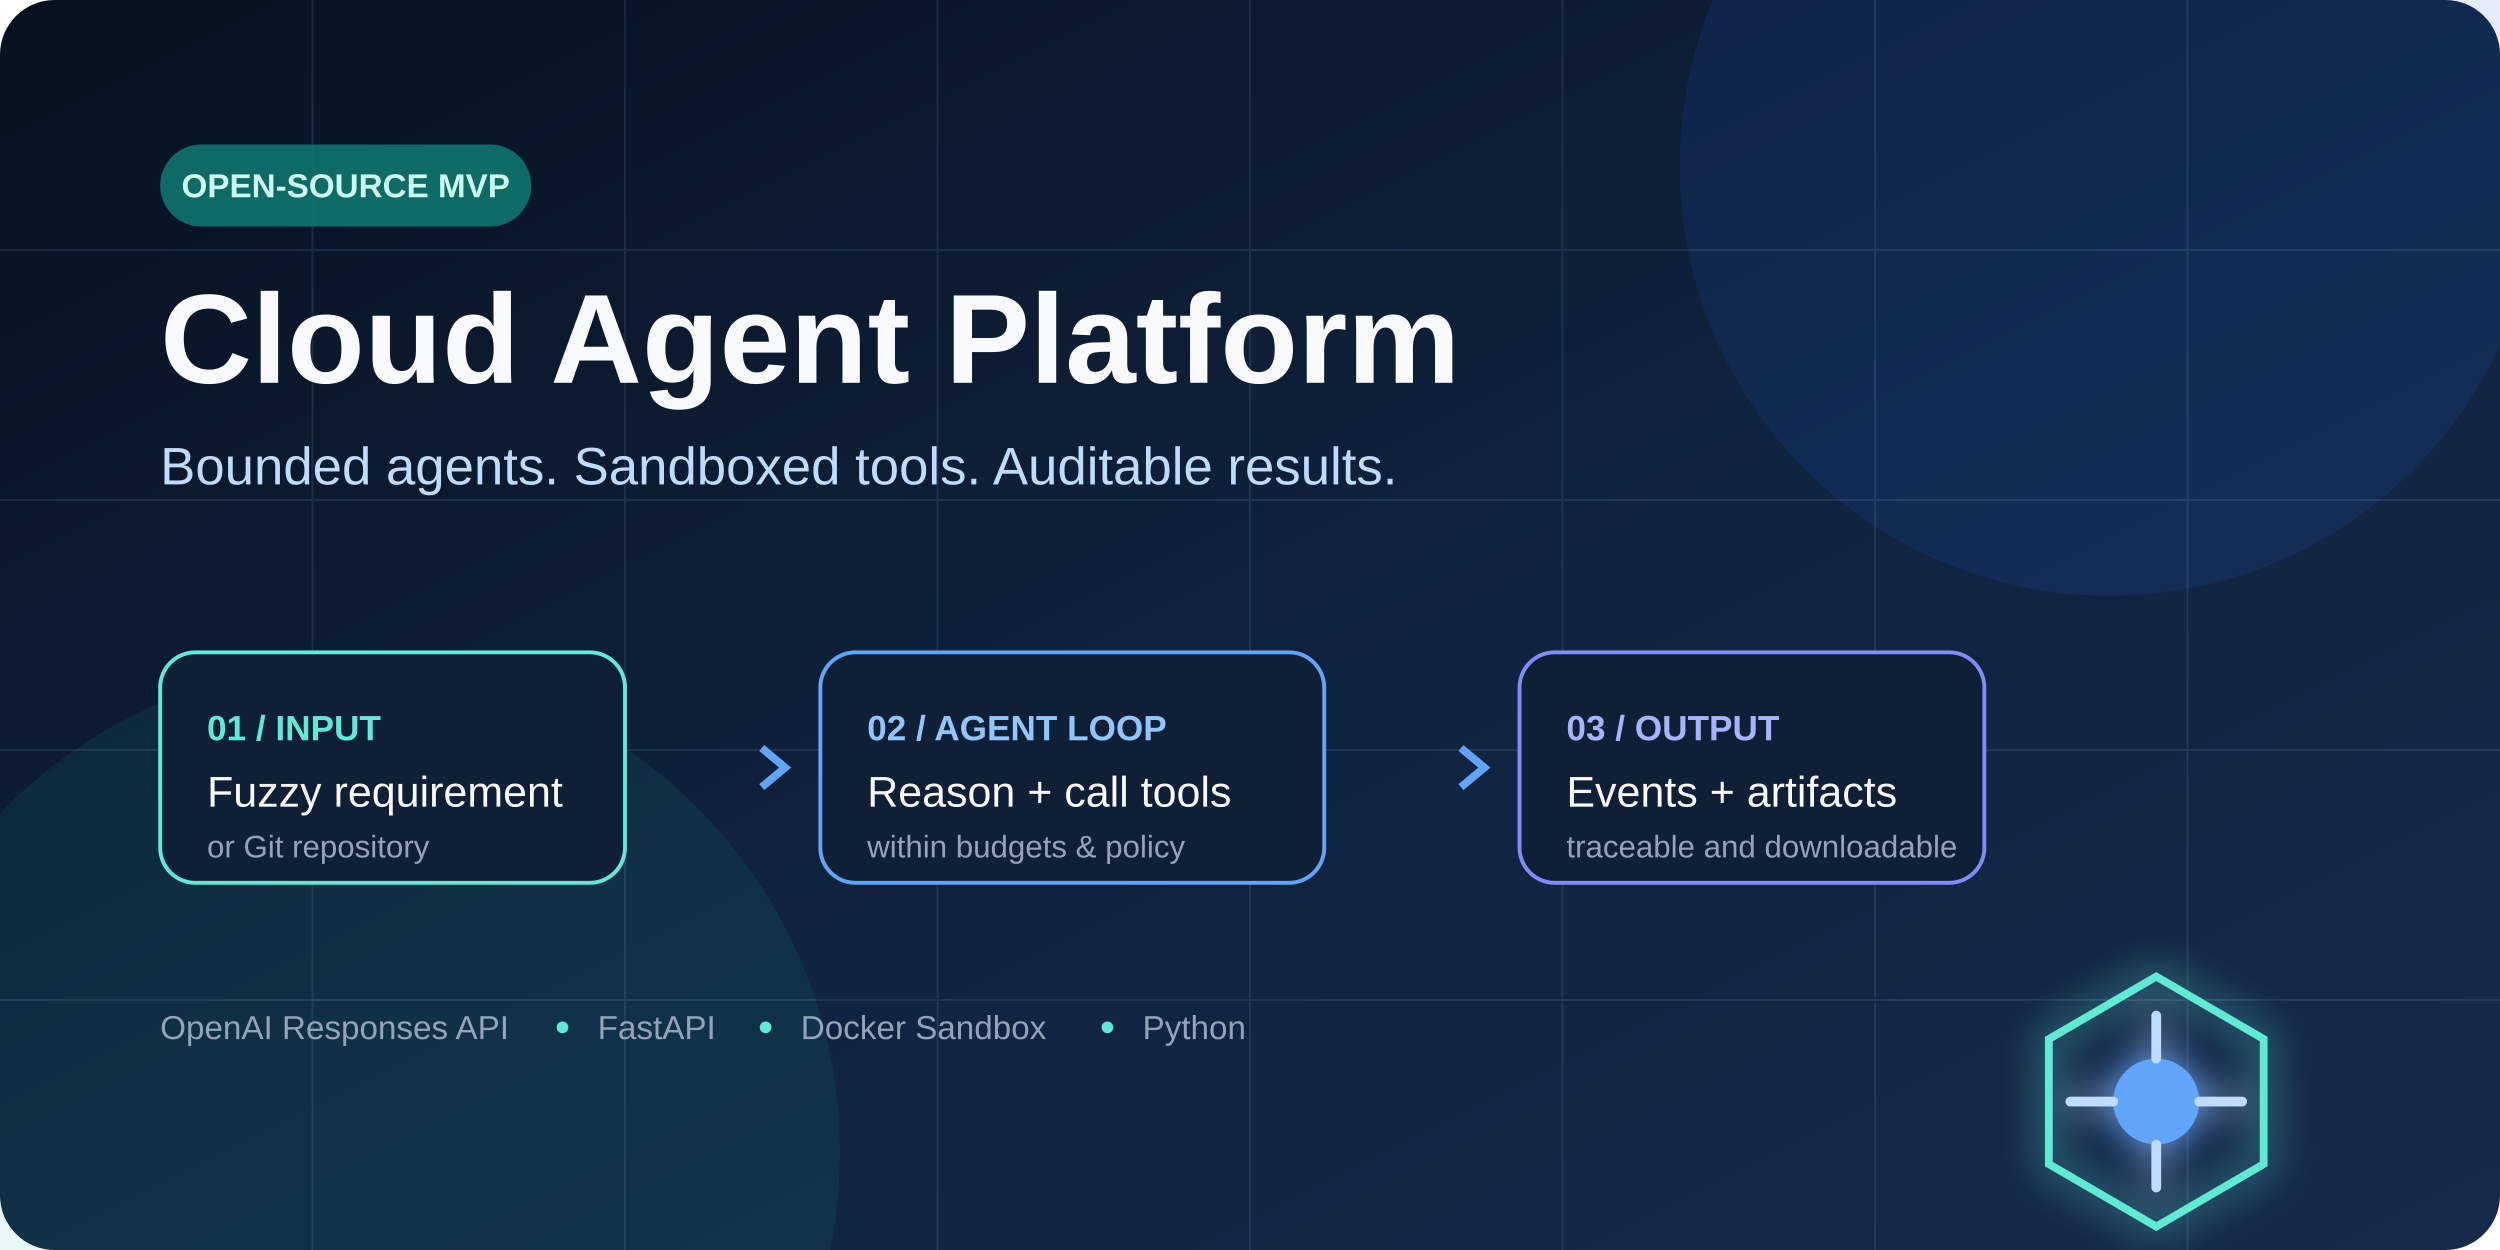
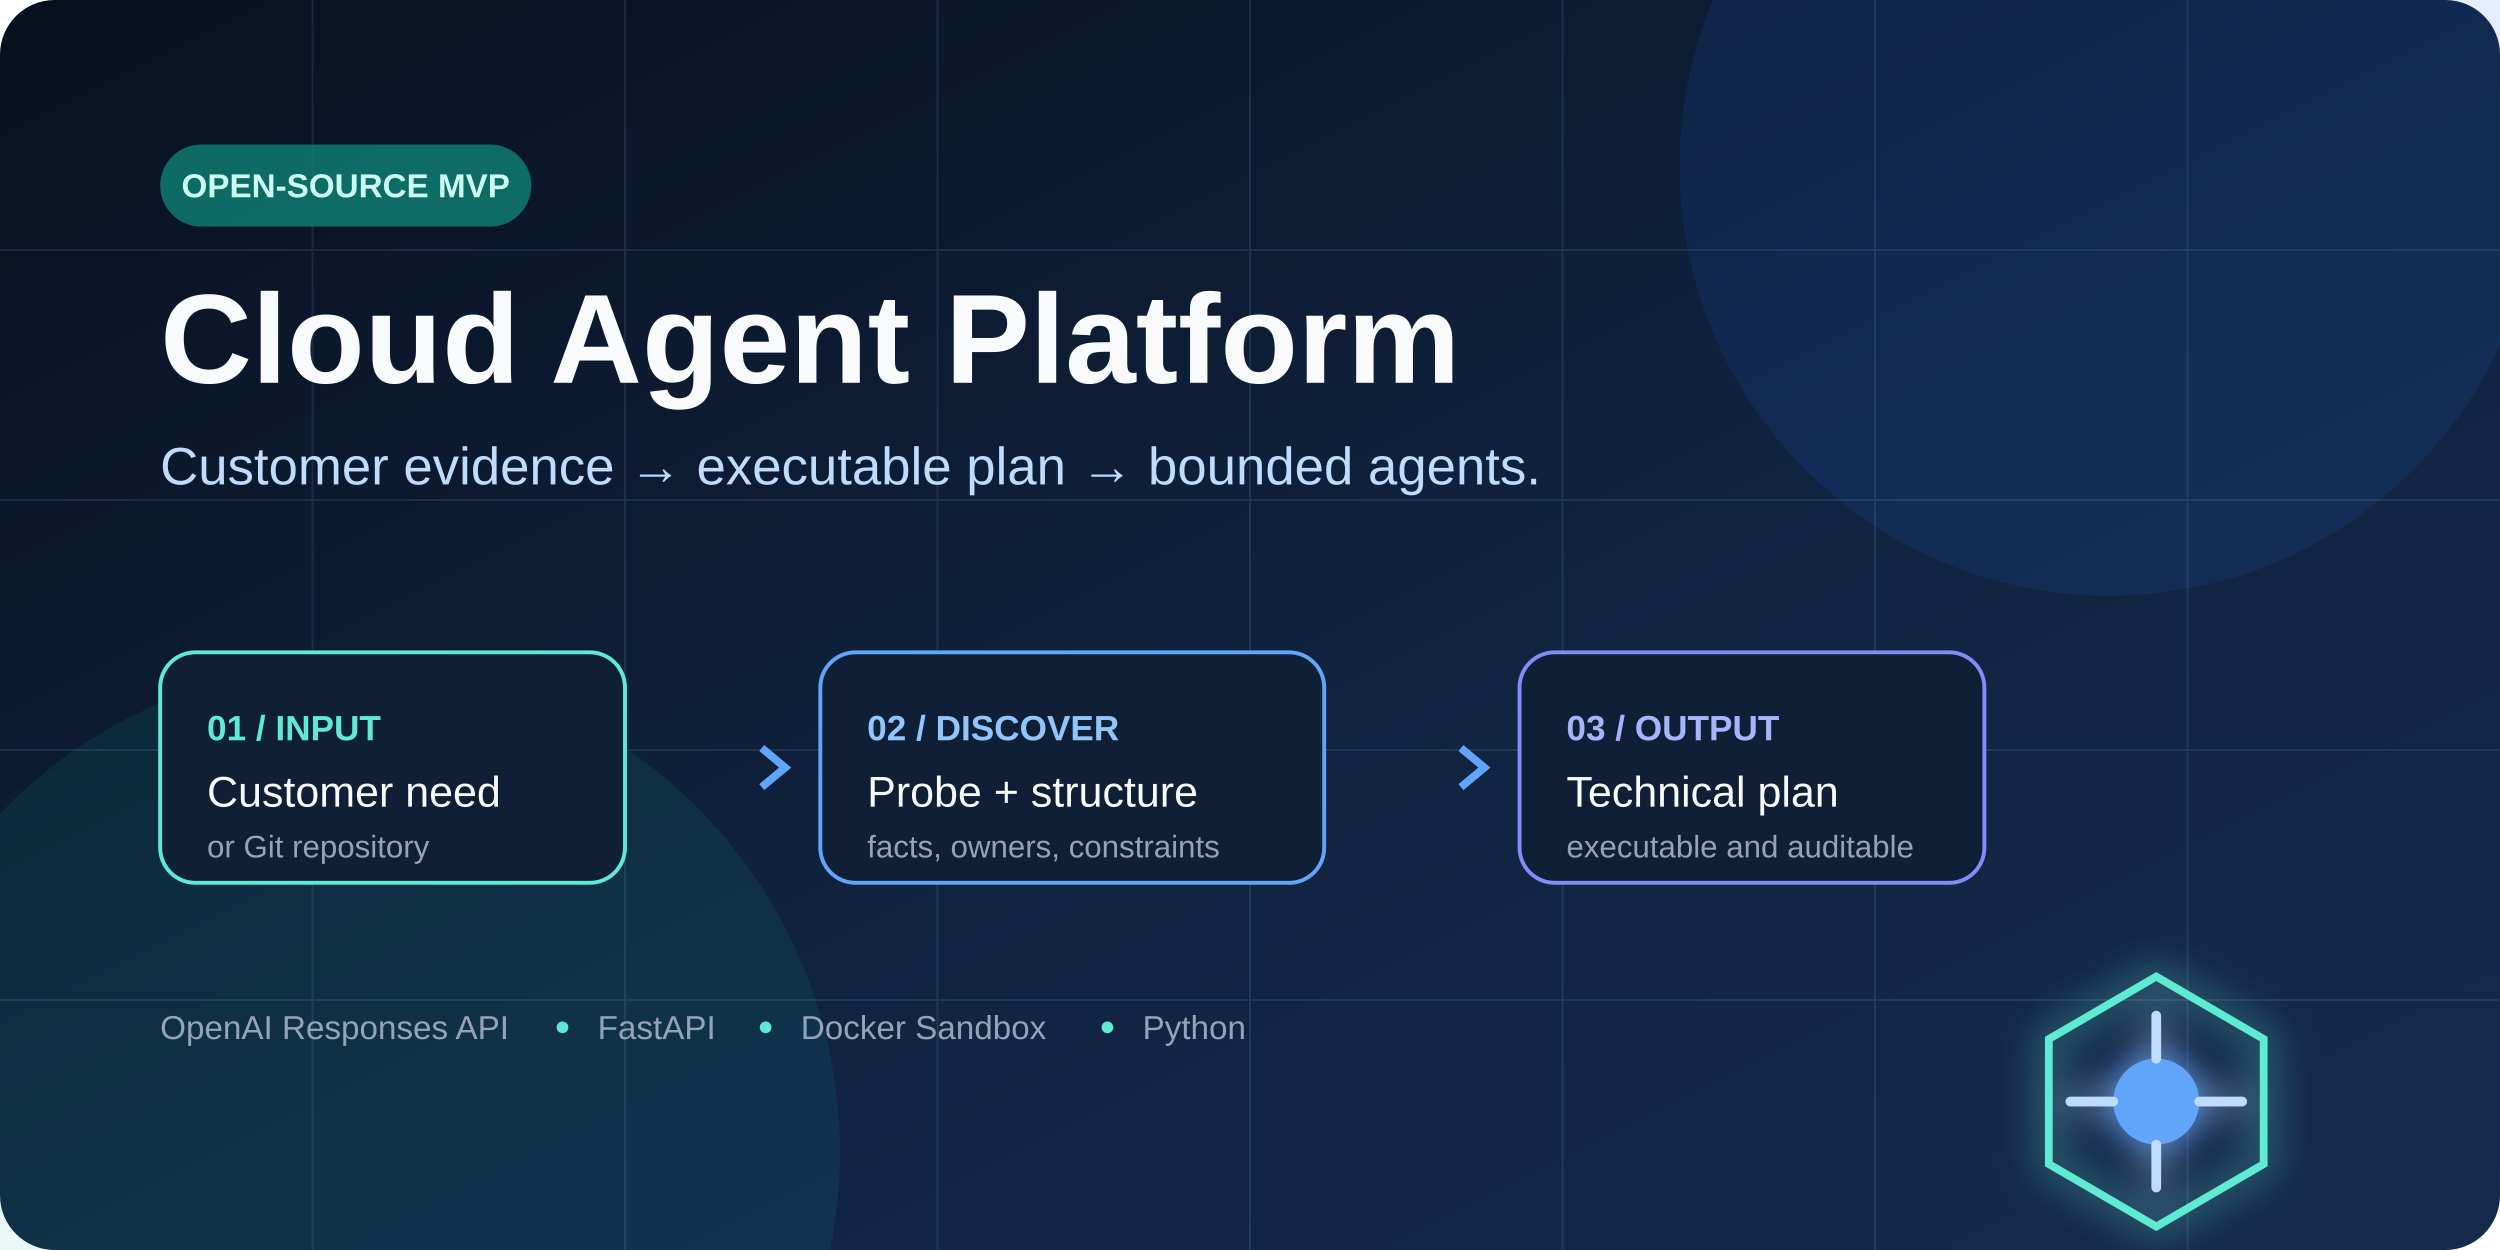
<svg xmlns="http://www.w3.org/2000/svg" width="1280" height="640" viewBox="0 0 1280 640" role="img" aria-labelledby="title desc">
  <defs>
    <linearGradient id="background" x1="0" y1="0" x2="1" y2="1">
      <stop offset="0" stop-color="#07111f" />
      <stop offset="0.55" stop-color="#10233f" />
      <stop offset="1" stop-color="#162b4c" />
    </linearGradient>
    <linearGradient id="accent" x1="0" y1="0" x2="1" y2="0">
      <stop offset="0" stop-color="#5eead4" />
      <stop offset="1" stop-color="#60a5fa" />
    </linearGradient>
    <filter id="glow" x="-30%" y="-30%" width="160%" height="160%">
      <feGaussianBlur stdDeviation="10" result="blur" />
      <feMerge>
        <feMergeNode in="blur" />
        <feMergeNode in="SourceGraphic" />
      </feMerge>
    </filter>
  </defs>
  <rect width="1280" height="640" rx="28" fill="url(#background)" />
  <circle cx="1080" cy="85" r="220" fill="#2563eb" opacity="0.12" />
  <circle cx="180" cy="590" r="250" fill="#14b8a6" opacity="0.10" />
  <g opacity="0.12" stroke="#93c5fd">
    <path d="M0 128H1280M0 256H1280M0 384H1280M0 512H1280" />
    <path d="M160 0V640M320 0V640M480 0V640M640 0V640M800 0V640M960 0V640M1120 0V640" />
  </g>
  <g transform="translate(82 74)">
    <rect width="190" height="42" rx="21" fill="#0f766e" opacity="0.88" />
    <text x="95" y="27" text-anchor="middle" fill="#ccfbf1" font-family="Segoe UI, Arial, sans-serif" font-size="17" font-weight="700">OPEN-SOURCE MVP</text>
    <text x="0" y="122" fill="#f8fafc" font-family="Segoe UI, Arial, sans-serif" font-size="65" font-weight="750">Cloud Agent Platform</text>
-     <text x="0" y="174" fill="#bfdbfe" font-family="Segoe UI, Arial, sans-serif" font-size="27">Bounded agents. Sandboxed tools. Auditable results.</text>
+     <text x="0" y="174" fill="#bfdbfe" font-family="Segoe UI, Arial, sans-serif" font-size="27">Customer evidence → executable plan → bounded agents.</text>
  </g>
  <g transform="translate(82 334)" font-family="Segoe UI, Arial, sans-serif">
    <g>
      <rect width="238" height="118" rx="18" fill="#0f1f36" stroke="#5eead4" stroke-width="2" />
      <text x="24" y="45" fill="#5eead4" font-size="18" font-weight="700">01 / INPUT</text>
-       <text x="24" y="79" fill="#f8fafc" font-size="22">Fuzzy requirement</text>
+       <text x="24" y="79" fill="#f8fafc" font-size="22">Customer need</text>
      <text x="24" y="105" fill="#94a3b8" font-size="16">or Git repository</text>
    </g>
    <path d="M258 59H318" stroke="url(#accent)" stroke-width="4" stroke-linecap="round" />
    <path d="M308 49L320 59L308 69" fill="none" stroke="#60a5fa" stroke-width="4" />
    <g transform="translate(338)">
      <rect width="258" height="118" rx="18" fill="#0f1f36" stroke="#60a5fa" stroke-width="2" />
-       <text x="24" y="45" fill="#93c5fd" font-size="18" font-weight="700">02 / AGENT LOOP</text>
-       <text x="24" y="79" fill="#f8fafc" font-size="22">Reason + call tools</text>
-       <text x="24" y="105" fill="#94a3b8" font-size="16">within budgets &amp; policy</text>
+       <text x="24" y="45" fill="#93c5fd" font-size="18" font-weight="700">02 / DISCOVER</text>
+       <text x="24" y="79" fill="#f8fafc" font-size="22">Probe + structure</text>
+       <text x="24" y="105" fill="#94a3b8" font-size="16">facts, owners, constraints</text>
    </g>
    <path d="M616 59H676" stroke="url(#accent)" stroke-width="4" stroke-linecap="round" />
    <path d="M666 49L678 59L666 69" fill="none" stroke="#60a5fa" stroke-width="4" />
    <g transform="translate(696)">
      <rect width="238" height="118" rx="18" fill="#0f1f36" stroke="#818cf8" stroke-width="2" />
      <text x="24" y="45" fill="#a5b4fc" font-size="18" font-weight="700">03 / OUTPUT</text>
-       <text x="24" y="79" fill="#f8fafc" font-size="22">Events + artifacts</text>
-       <text x="24" y="105" fill="#94a3b8" font-size="16">traceable and downloadable</text>
+       <text x="24" y="79" fill="#f8fafc" font-size="22">Technical plan</text>
+       <text x="24" y="105" fill="#94a3b8" font-size="16">executable and auditable</text>
    </g>
  </g>
  <g transform="translate(82 532)" font-family="Segoe UI, Arial, sans-serif" font-size="17">
    <text fill="#94a3b8">OpenAI Responses API</text>
    <circle cx="206" cy="-6" r="3" fill="#5eead4" />
    <text x="224" fill="#94a3b8">FastAPI</text>
    <circle cx="310" cy="-6" r="3" fill="#5eead4" />
    <text x="328" fill="#94a3b8">Docker Sandbox</text>
    <circle cx="485" cy="-6" r="3" fill="#5eead4" />
    <text x="503" fill="#94a3b8">Python</text>
  </g>
  <g transform="translate(1040 500)" filter="url(#glow)">
    <path d="M64 0L119 32V96L64 128L9 96V32Z" fill="none" stroke="#5eead4" stroke-width="4" />
    <circle cx="64" cy="64" r="22" fill="#60a5fa" />
    <path d="M64 20V42M64 86V108M20 64H42M86 64H108" stroke="#bfdbfe" stroke-width="5" stroke-linecap="round" />
  </g>
</svg>
